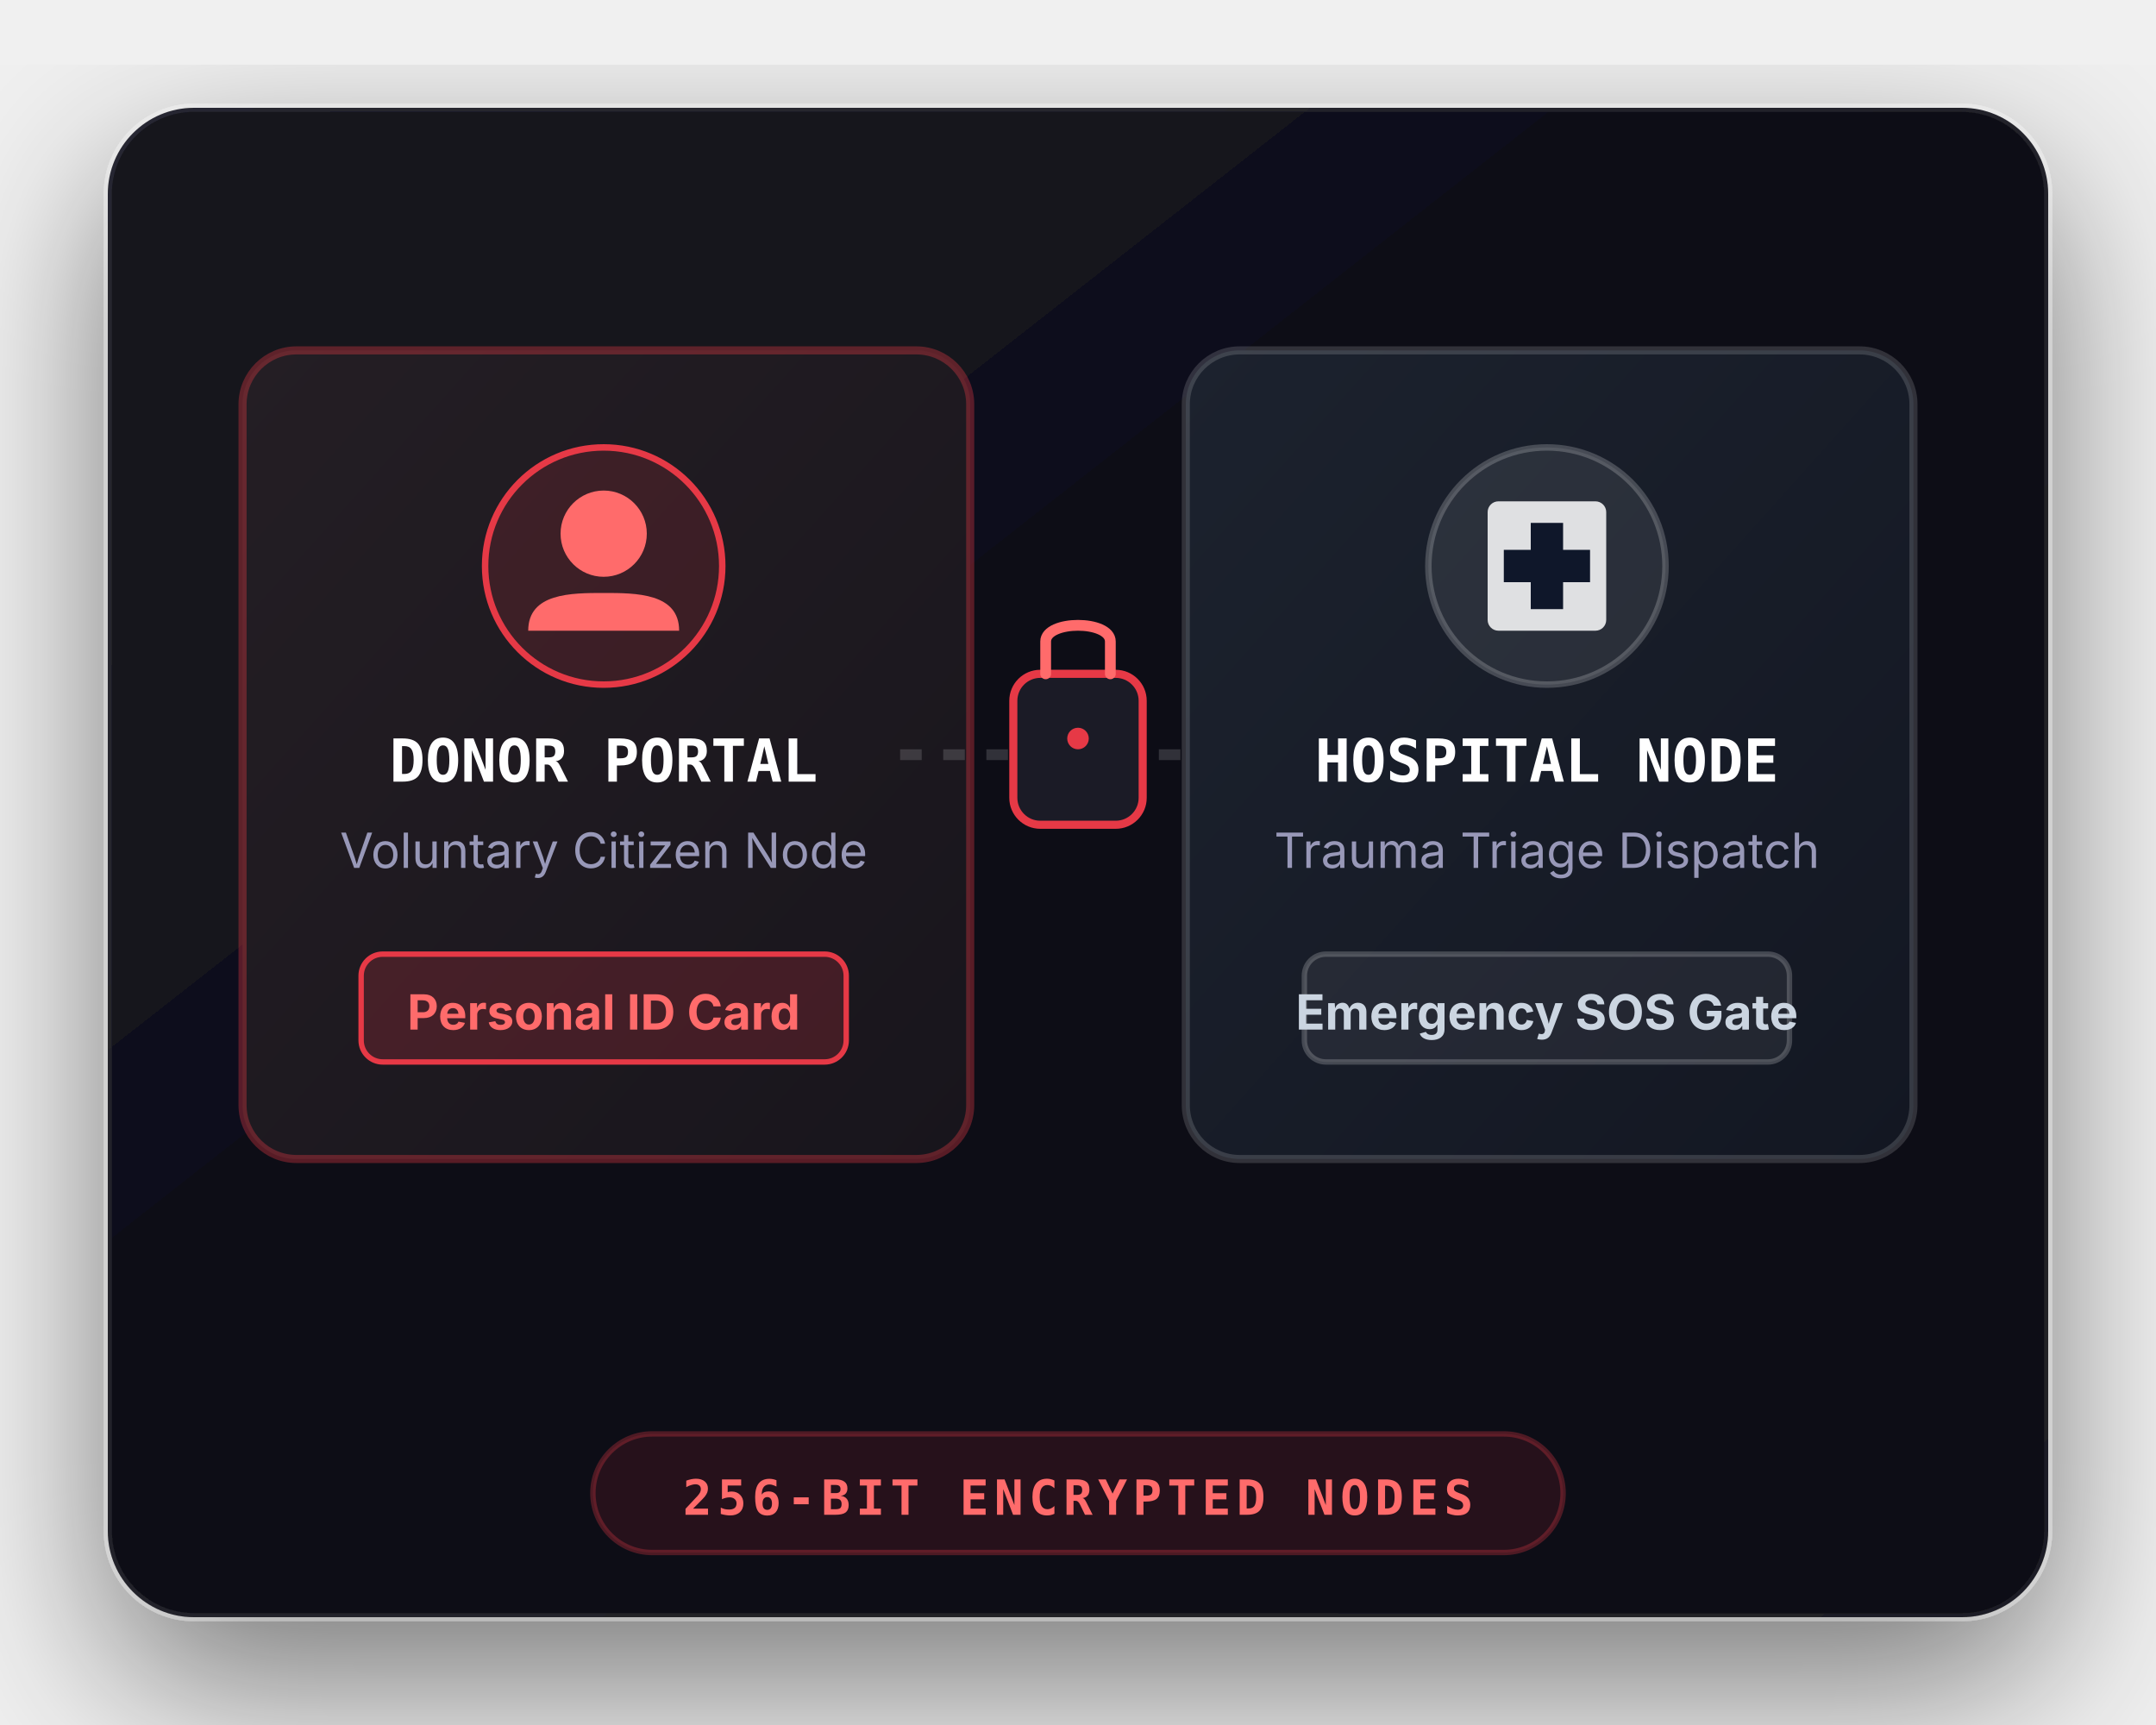
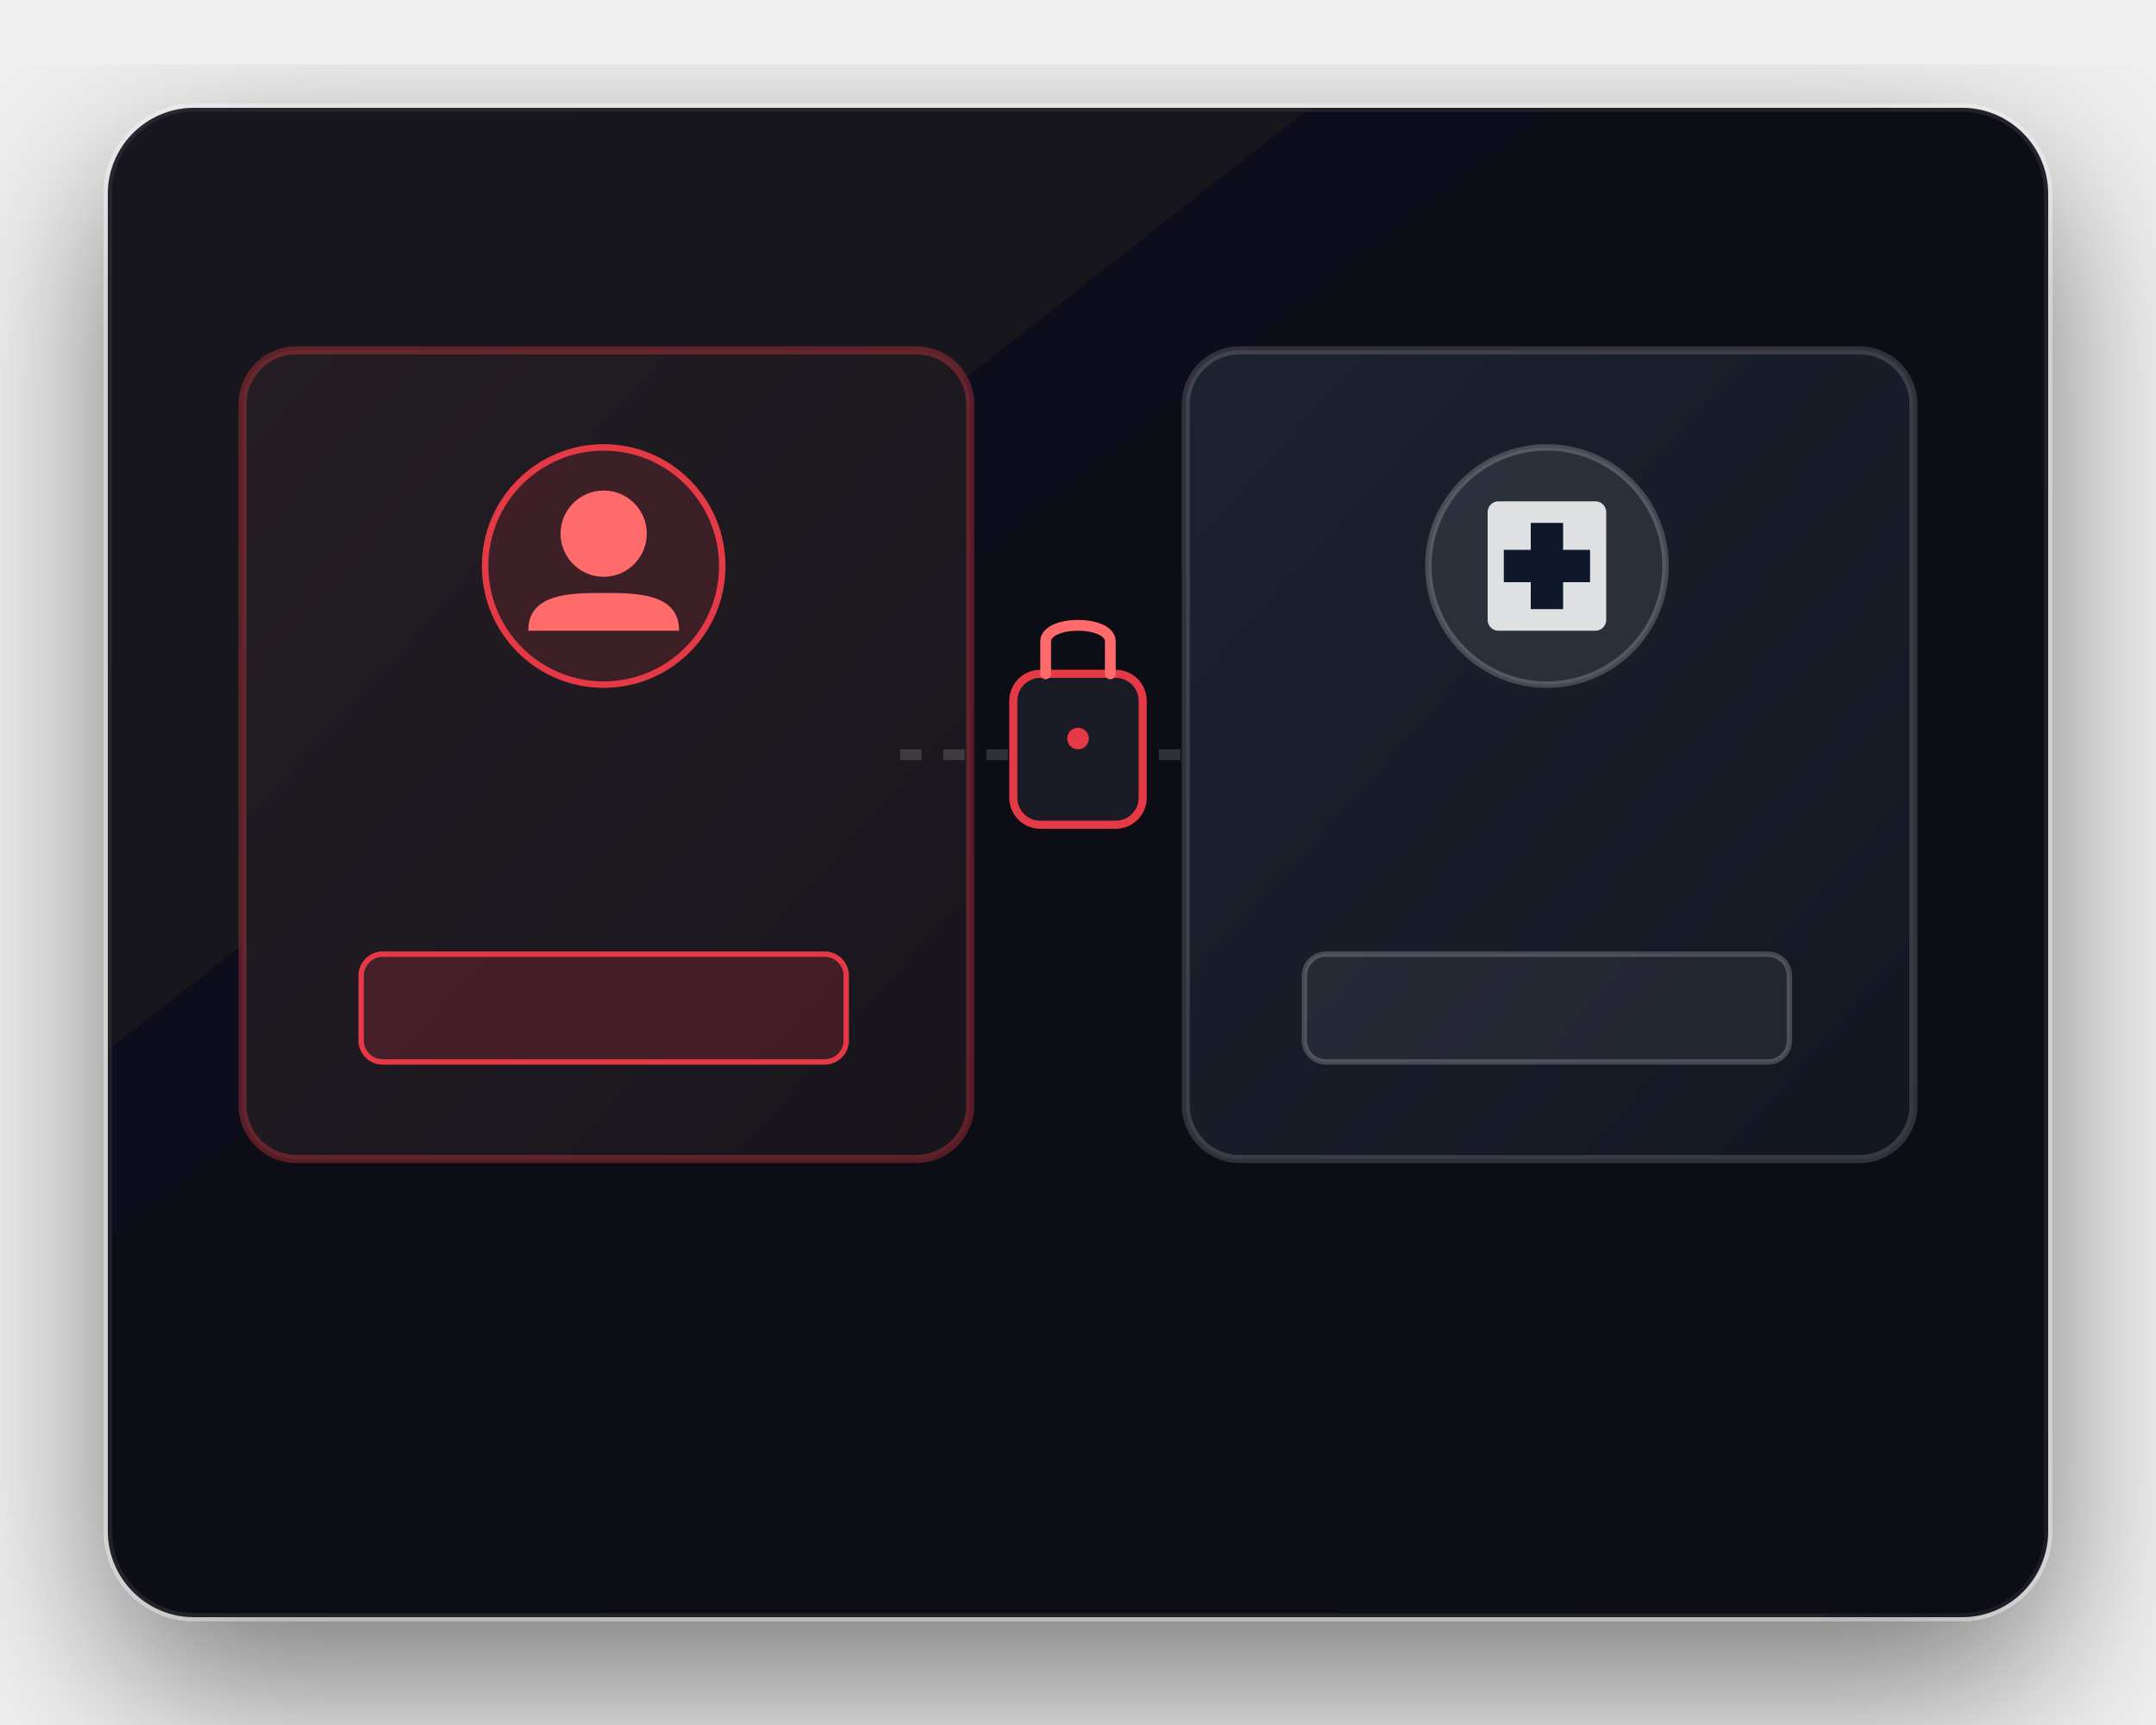
<svg xmlns="http://www.w3.org/2000/svg" viewBox="0 0 400 320" width="100%" height="100%">
  <defs>
    <linearGradient id="bgGrad4" x1="0%" y1="0%" x2="100%" y2="100%">
      <stop offset="0%" stop-color="#14141e" />
      <stop offset="100%" stop-color="#0c0c12" />
    </linearGradient>
    <linearGradient id="donorCardGrad" x1="0%" y1="0%" x2="100%" y2="100%">
      <stop offset="0%" stop-color="#241e24" />
      <stop offset="100%" stop-color="#18151c" />
    </linearGradient>
    <linearGradient id="hospCardGrad" x1="0%" y1="0%" x2="100%" y2="100%">
      <stop offset="0%" stop-color="#1c222e" />
      <stop offset="100%" stop-color="#131722" />
    </linearGradient>
    <filter id="cardShadow4" x="-10%" y="-10%" width="120%" height="120%">
      <feDropShadow dx="0" dy="12" stdDeviation="16" flood-color="#000000" flood-opacity="0.5" />
    </filter>
  </defs>
  <rect x="20" y="20" width="360" height="280" rx="16" fill="url(#bgGrad4)" stroke="rgba(255,255,255,0.08)" stroke-width="1.5" filter="url(#cardShadow4)" />
  <g transform="translate(45, 65)">
    <rect width="135" height="150" rx="10" fill="url(#donorCardGrad)" stroke="rgba(230,57,70,0.35)" stroke-width="1.5" />
    <circle cx="67" cy="40" r="22" fill="rgba(230,57,70,0.15)" stroke="#e63946" stroke-width="1.2" />
    <circle cx="67" cy="34" r="8" fill="#ff6b6b" />
    <path d="M53 52 C53 45 61 45 67 45 C73 45 81 45 81 52 Z" fill="#ff6b6b" />
-     <text x="67" y="80" fill="#ffffff" font-family="'Orbitron', monospace" font-size="11" font-weight="700" text-anchor="middle">DONOR PORTAL</text>
-     <text x="67" y="96" fill="#9898b8" font-family="'Inter', sans-serif" font-size="9" text-anchor="middle">Voluntary Citizen Node</text>
    <rect x="22" y="112" width="90" height="20" rx="4" fill="rgba(230,57,70,0.2)" stroke="#e63946" stroke-width="1" />
-     <text x="67" y="126" fill="#ff6b6b" font-family="'Inter', sans-serif" font-size="9" font-weight="700" text-anchor="middle">Personal ID Card</text>
  </g>
  <g transform="translate(182, 115)">
    <line x1="-15" y1="25" x2="50" y2="25" stroke="rgba(255,255,255,0.15)" stroke-width="2" stroke-dasharray="4 4" />
    <rect x="6" y="10" width="24" height="28" rx="5" fill="#1b1b26" stroke="#e63946" stroke-width="1.5" />
    <path d="M12 10 L12 4 C12 0 24 0 24 4 L24 10" fill="none" stroke="#ff6b6b" stroke-width="2" stroke-linecap="round" />
    <circle cx="18" cy="22" r="2" fill="#e63946" />
  </g>
  <g transform="translate(220, 65)">
    <rect width="135" height="150" rx="10" fill="url(#hospCardGrad)" stroke="rgba(255,255,255,0.15)" stroke-width="1.5" />
    <circle cx="67" cy="40" r="22" fill="rgba(255,255,255,0.08)" stroke="rgba(255,255,255,0.2)" stroke-width="1.2" />
    <rect x="56" y="28" width="22" height="24" rx="2" fill="#ffffff" fill-opacity="0.85" />
    <rect x="64" y="32" width="6" height="16" fill="#0f172a" />
    <rect x="59" y="37" width="16" height="6" fill="#0f172a" />
-     <text x="67" y="80" fill="#ffffff" font-family="'Orbitron', monospace" font-size="11" font-weight="700" text-anchor="middle">HOSPITAL NODE</text>
-     <text x="67" y="96" fill="#9898b8" font-family="'Inter', sans-serif" font-size="9" text-anchor="middle">Trauma Triage Dispatch</text>
    <rect x="22" y="112" width="90" height="20" rx="4" fill="rgba(255,255,255,0.06)" stroke="rgba(255,255,255,0.2)" stroke-width="1" />
-     <text x="67" y="126" fill="#cbd5e1" font-family="'Inter', sans-serif" font-size="9" font-weight="700" text-anchor="middle">Emergency SOS Gate</text>
  </g>
-   <rect x="110" y="266" width="180" height="22" rx="11" fill="rgba(230,57,70,0.12)" stroke="rgba(230,57,70,0.3)" />
-   <text x="200" y="281" fill="#ff6b6b" font-family="'Orbitron', monospace" font-size="9" font-weight="700" letter-spacing="1" text-anchor="middle">256-BIT ENCRYPTED NODES</text>
</svg>
